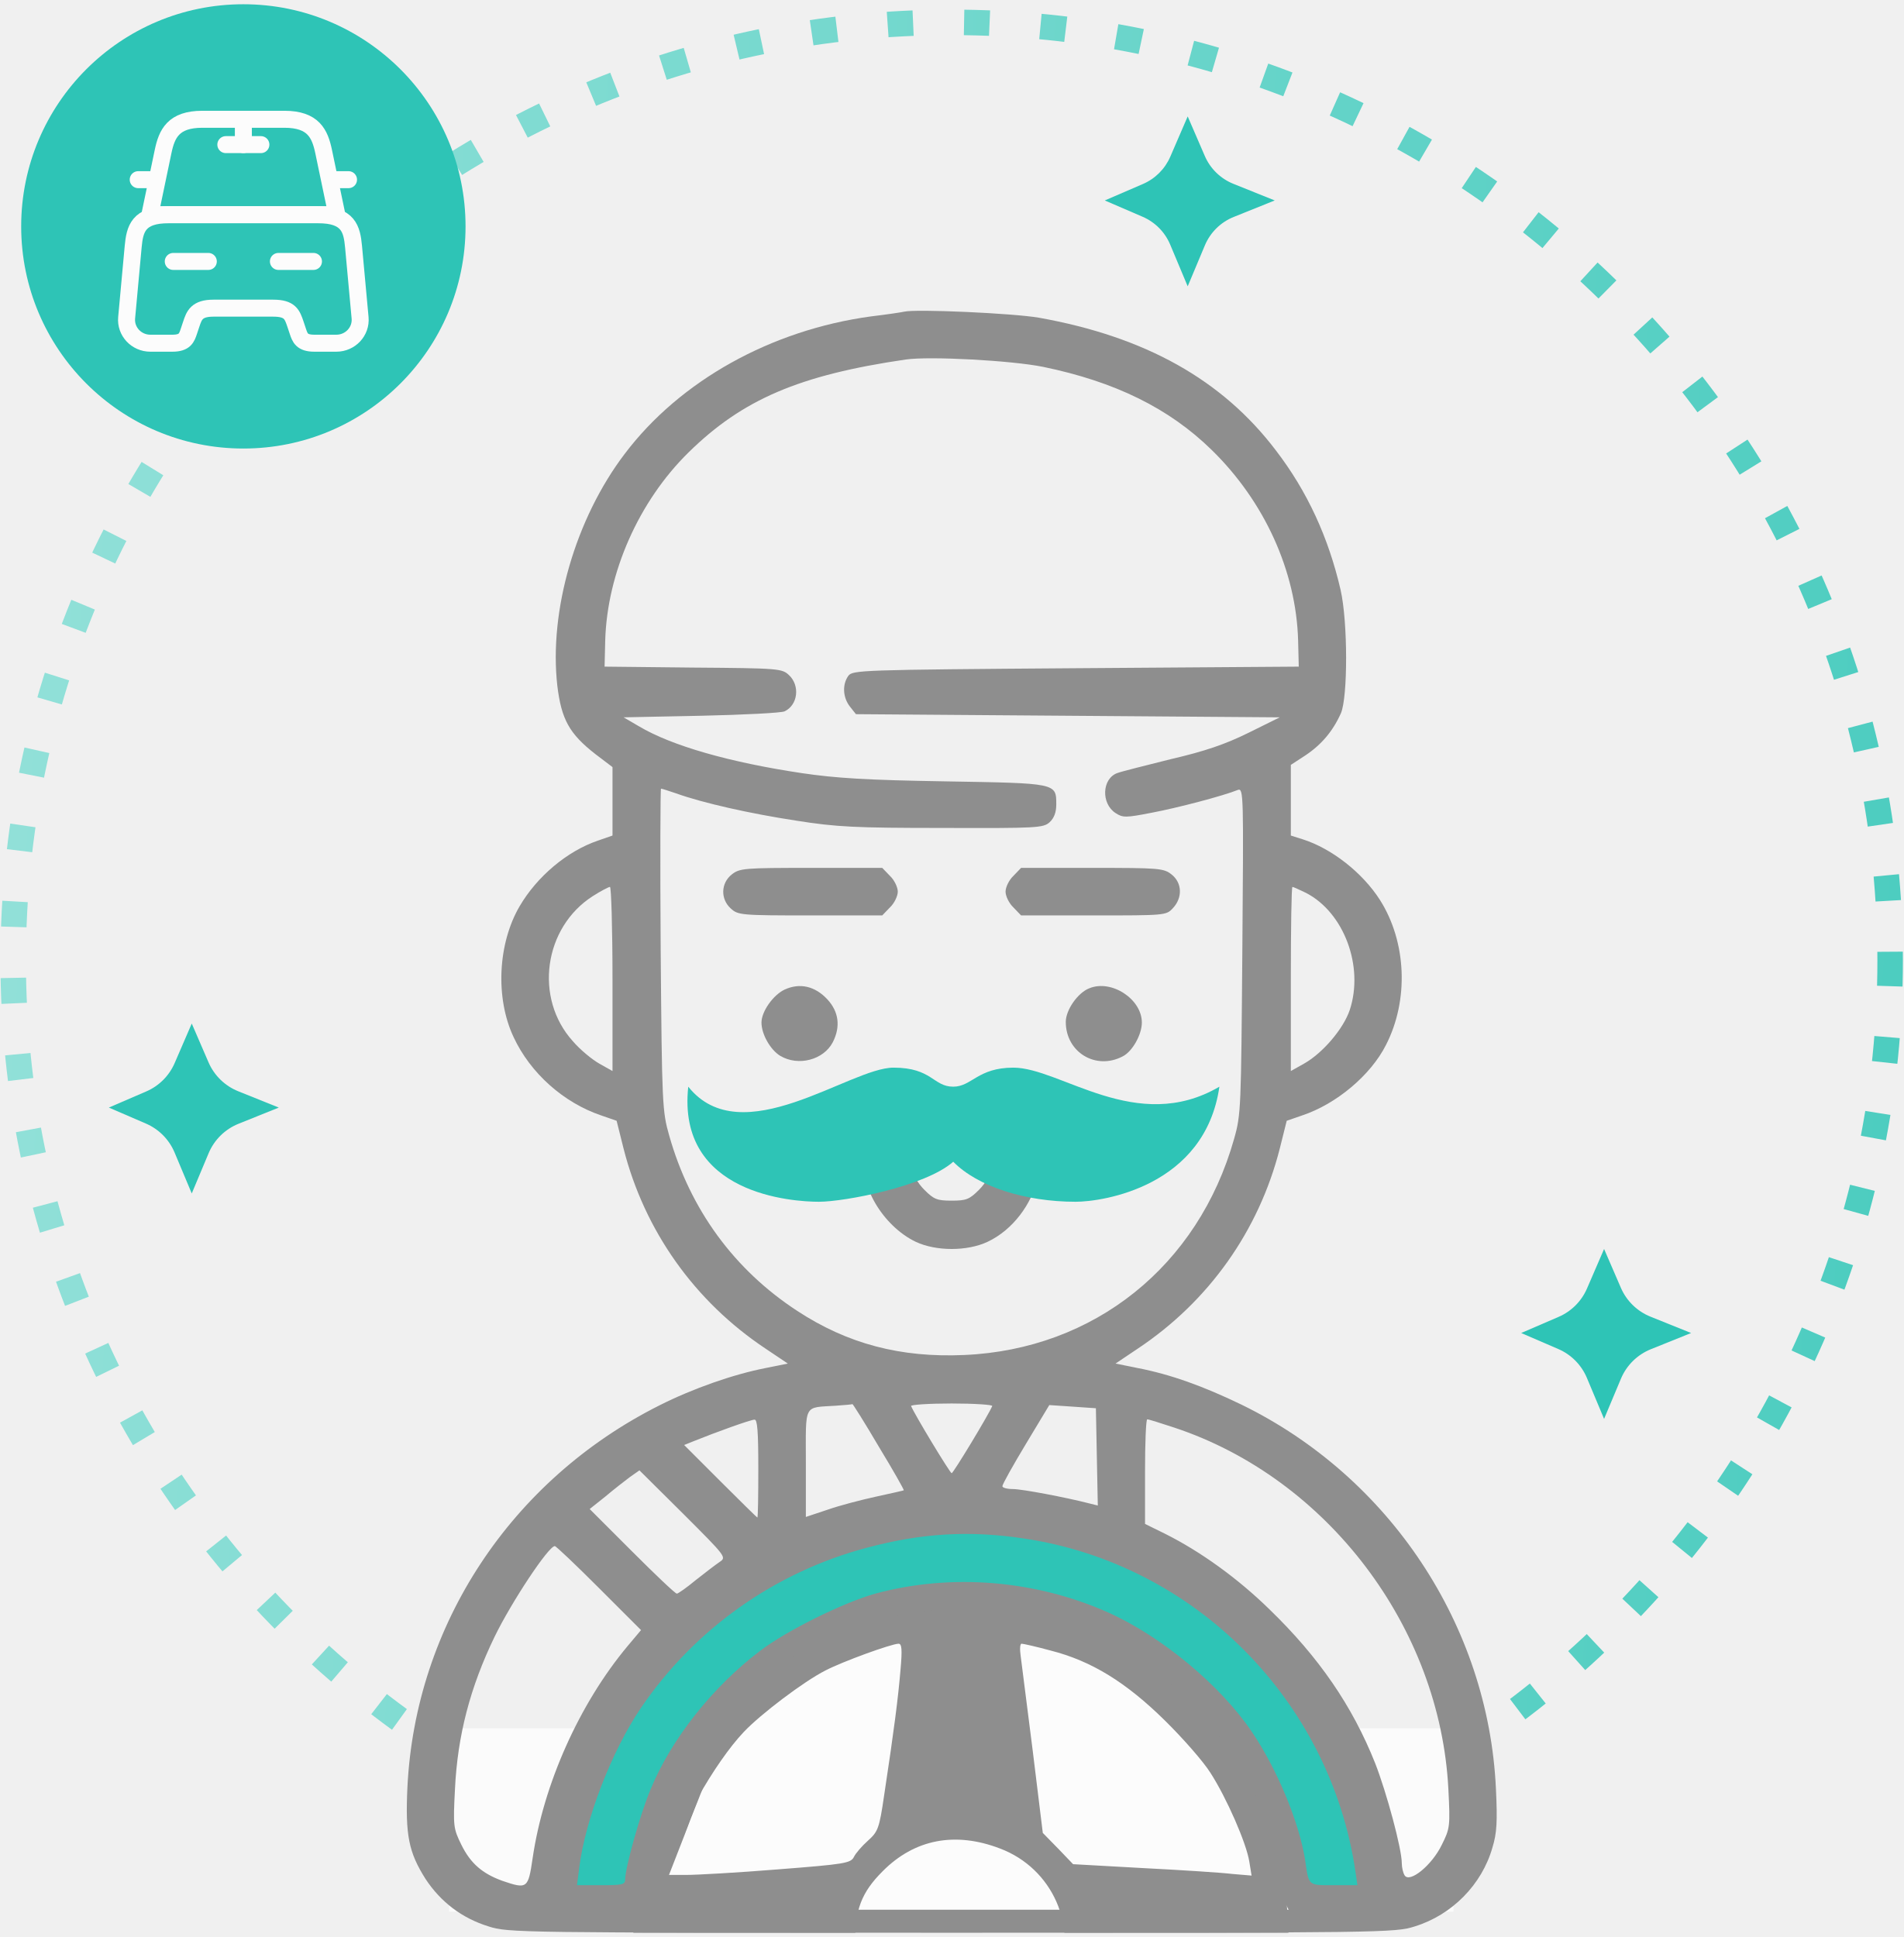
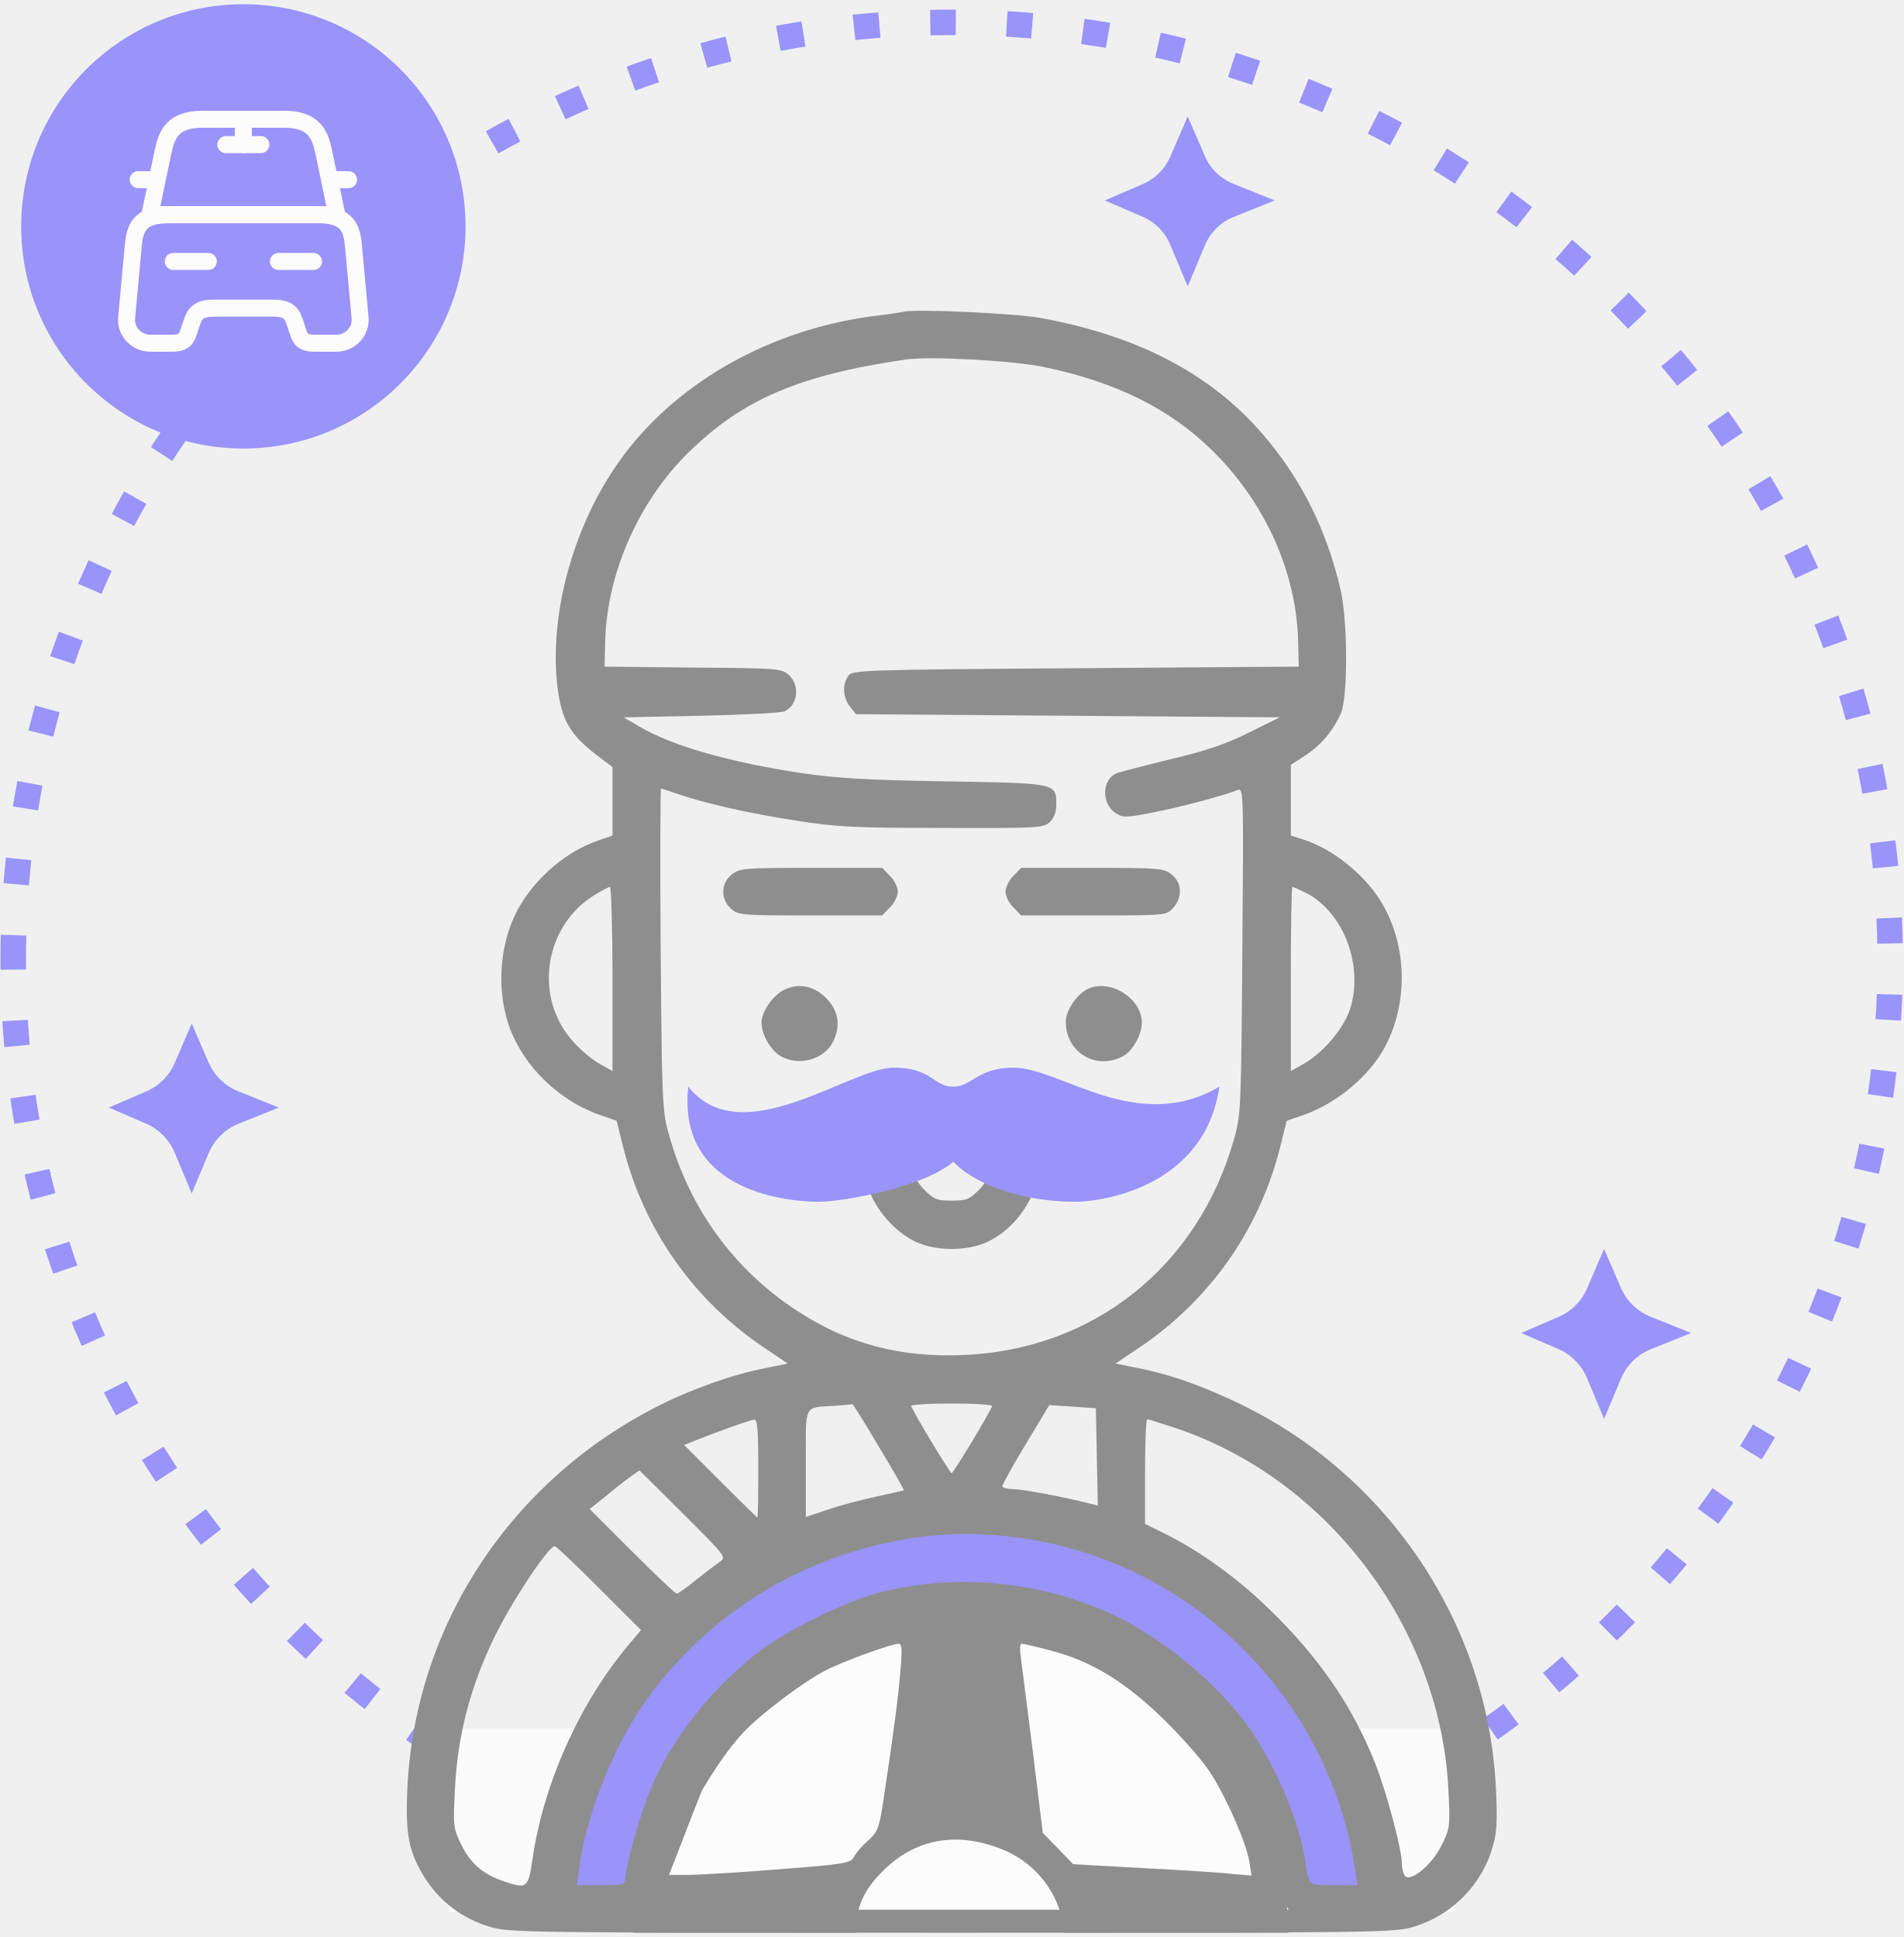
<svg xmlns="http://www.w3.org/2000/svg" width="224" height="228" viewBox="0 0 224 228" fill="none">
-   <circle cx="112" cy="113.079" r="110.447" stroke="url(#paint0_linear_217_1529)" stroke-width="3" stroke-dasharray="3 6" />
-   <path d="M188.782 147.015L190.757 151.583C191.426 153.131 192.68 154.353 194.246 154.983L199.025 156.906L194.284 158.814C192.696 159.453 191.43 160.701 190.768 162.28L188.782 167.015L186.761 162.195C186.121 160.666 184.913 159.446 183.391 158.79L179.025 156.906L183.429 155.007C184.928 154.36 186.124 153.166 186.771 151.667L188.782 147.015Z" fill="#2EC4B6" />
-   <path d="M22.567 120.479L24.541 125.046C25.211 126.595 26.464 127.817 28.03 128.447L32.81 130.37L28.068 132.278C26.48 132.917 25.214 134.165 24.552 135.744L22.567 140.479L20.546 135.659C19.905 134.13 18.697 132.91 17.175 132.254L12.81 130.37L17.213 128.471C18.712 127.824 19.908 126.63 20.556 125.131L22.567 120.479Z" fill="#2EC4B6" />
-   <path d="M139.778 13.703L141.791 18.36C142.436 19.852 143.644 21.029 145.152 21.636L150.021 23.595L145.189 25.539C143.659 26.154 142.439 27.357 141.801 28.878L139.778 33.703L137.72 28.796C137.103 27.323 135.94 26.148 134.474 25.515L130.021 23.595L134.51 21.658C135.954 21.035 137.106 19.884 137.73 18.441L139.778 13.703Z" fill="#2EC4B6" />
-   <circle cx="28.641" cy="26.648" r="26.148" fill="#2EC4B6" />
-   <path d="M33.467 14.039H23.814C20.391 14.039 19.634 15.744 19.194 17.834L17.641 25.273H39.641L38.087 17.834C37.647 15.744 36.891 14.039 33.467 14.039Z" stroke="#FCFCFC" stroke-width="2" stroke-linecap="round" stroke-linejoin="round" />
-   <path d="M42.377 37.4C42.528 39.009 41.235 40.398 39.585 40.398H37C35.515 40.398 35.309 39.765 35.048 38.981L34.773 38.156C34.388 37.029 34.14 36.273 32.16 36.273H25.12C23.14 36.273 22.852 37.125 22.508 38.156L22.233 38.981C21.972 39.765 21.765 40.398 20.28 40.398H17.695C16.045 40.398 14.753 39.009 14.904 37.4L15.674 29.026C15.867 26.964 16.265 25.273 19.868 25.273H37.413C41.015 25.273 41.414 26.964 41.607 29.026L42.377 37.4Z" stroke="#FCFCFC" stroke-width="2" stroke-linecap="round" stroke-linejoin="round" />
-   <path d="M17.641 21.148H16.266" stroke="#FCFCFC" stroke-width="2" stroke-linecap="round" stroke-linejoin="round" />
-   <path d="M41.016 21.148H39.641" stroke="#FCFCFC" stroke-width="2" stroke-linecap="round" stroke-linejoin="round" />
-   <path d="M28.641 14.273V17.023" stroke="#FCFCFC" stroke-width="2" stroke-linecap="round" stroke-linejoin="round" />
-   <path d="M26.578 17.023H30.703" stroke="#FCFCFC" stroke-width="2" stroke-linecap="round" stroke-linejoin="round" />
-   <path d="M20.391 30.773H24.516" stroke="#FCFCFC" stroke-width="2" stroke-linecap="round" stroke-linejoin="round" />
-   <path d="M32.766 30.773H36.891" stroke="#FCFCFC" stroke-width="2" stroke-linecap="round" stroke-linejoin="round" />
-   <rect x="52.862" y="203.438" width="118.191" height="21.587" fill="#FBFBFB" />
-   <path d="M73.845 222.147H65.003C62.592 211.698 73.845 177.137 114.568 176.869C147.147 176.654 160.65 207.501 161.722 222.147C156.185 222.683 146.129 223.433 150.202 222.147C155.292 220.54 142.7 187.585 114.568 187.317C92.063 187.103 76.703 210.091 73.845 222.147Z" fill="#2EC4B6" />
-   <path d="M106.404 36.687C106.106 36.761 104.353 37.022 102.487 37.246C90.737 38.85 80.03 44.819 73.539 53.399C67.719 61.047 64.586 71.902 65.593 80.743C66.078 84.698 67.011 86.376 70.07 88.764L72.084 90.293V94.322V98.351L70.368 98.948C66.75 100.179 63.206 103.163 61.154 106.67C58.58 111.072 58.281 117.488 60.445 122.077C62.422 126.33 66.339 129.799 70.741 131.291L72.569 131.925L73.39 135.208C75.852 144.87 81.746 153.189 90.102 158.747L92.714 160.501L90.14 161.023C86.297 161.769 81.522 163.448 77.605 165.425C60.147 174.192 48.881 191.277 47.948 210.377C47.687 216.01 48.097 218.025 50.074 221.158C51.865 223.881 54.364 225.784 57.498 226.754C59.811 227.5 60.855 227.5 112 227.5C162.958 227.5 164.189 227.5 166.502 226.754C170.867 225.411 174.411 221.83 175.642 217.465C176.164 215.786 176.239 214.406 176.052 210.526C175.157 191.352 163.555 173.856 146.134 165.35C141.583 163.149 137.74 161.769 133.861 161.023L131.287 160.501L133.898 158.747C142.254 153.189 148.148 144.87 150.611 135.208L151.431 131.925L153.259 131.291C157.288 129.948 161.317 126.554 163.108 123.01C165.831 117.712 165.532 110.848 162.399 105.924C160.347 102.716 156.729 99.881 153.334 98.799L151.916 98.351V94.21V90.032L153.632 88.913C155.535 87.645 156.878 86.041 157.81 83.952C158.631 82.049 158.631 73.208 157.773 69.44C156.355 63.285 153.856 57.838 150.163 53.026C143.858 44.707 134.793 39.634 122.259 37.395C119.237 36.873 107.785 36.351 106.404 36.687ZM122.744 43.178C131.249 44.931 137.591 48.065 142.59 52.951C148.82 59.032 152.55 67.239 152.774 75.409L152.849 78.468L126.624 78.654C101.182 78.841 100.361 78.878 99.839 79.55C99.093 80.594 99.205 82.124 100.025 83.168L100.734 84.064L125.691 84.25L150.611 84.436L146.917 86.264C144.194 87.607 141.807 88.428 137.778 89.361C134.793 90.107 131.958 90.816 131.473 91.002C129.683 91.674 129.571 94.583 131.287 95.703C132.145 96.262 132.48 96.262 135.539 95.665C138.524 95.106 143.933 93.688 145.686 92.979C146.358 92.755 146.358 93.502 146.209 111.893C146.059 130.433 146.059 131.179 145.239 134.052C141.023 149.011 128.787 158.822 113.492 159.494C105.994 159.829 99.764 158.188 93.833 154.308C86.409 149.459 81.224 142.371 78.762 133.679C77.941 130.806 77.904 130.097 77.754 111.744C77.68 101.336 77.717 92.83 77.792 92.83C77.904 92.83 78.687 93.091 79.582 93.39C82.679 94.509 88.312 95.777 93.721 96.598C98.421 97.344 100.66 97.456 110.918 97.456C122.035 97.493 122.781 97.456 123.527 96.784C124.05 96.299 124.311 95.628 124.311 94.695C124.311 92.159 124.385 92.196 111.254 91.972C102.04 91.823 98.384 91.599 94.355 91.002C85.887 89.734 79.06 87.794 75.18 85.481L73.39 84.436L82.529 84.25C87.566 84.138 91.968 83.914 92.341 83.728C93.907 82.982 94.169 80.706 92.863 79.475C92.042 78.692 91.669 78.654 81.597 78.58L71.152 78.468L71.226 75.409C71.45 67.426 75.18 58.995 81.037 53.25C87.379 47.02 94.057 44.148 106.591 42.319C109.389 41.909 119.051 42.431 122.744 43.178ZM72.084 115.25V126.069L70.555 125.211C69.697 124.726 68.279 123.569 67.421 122.562C62.833 117.488 63.989 109.17 69.771 105.476C70.704 104.879 71.636 104.395 71.786 104.395C71.935 104.395 72.084 109.281 72.084 115.25ZM153.707 105.103C158.183 107.416 160.534 113.758 158.855 118.869C158.109 121.107 155.647 123.979 153.446 125.211L151.916 126.069V115.25C151.916 109.281 151.991 104.395 152.103 104.395C152.215 104.395 152.923 104.73 153.707 105.103ZM103.42 170.275C105.099 173.035 106.404 175.348 106.367 175.423C106.293 175.46 104.8 175.796 103.084 176.169C101.368 176.542 98.794 177.213 97.414 177.698L94.84 178.556V172.252C94.84 165.089 94.504 165.723 98.384 165.462C99.428 165.388 100.287 165.313 100.324 165.276C100.361 165.238 101.779 167.477 103.42 170.275ZM116.775 165.5C116.365 166.507 112.187 173.408 112 173.408C111.814 173.408 107.636 166.507 107.225 165.5C107.151 165.35 109.314 165.201 112 165.201C114.686 165.201 116.85 165.35 116.775 165.5ZM129.086 171.506L129.198 177.213L128.153 176.952C125.393 176.243 120.282 175.273 119.2 175.273C118.529 175.273 117.969 175.124 117.969 174.938C117.969 174.714 119.2 172.513 120.729 169.976L123.49 165.388L126.251 165.574L128.974 165.761L129.086 171.506ZM89.244 172.849C89.244 176.02 89.207 178.631 89.132 178.631C89.095 178.631 87.118 176.691 84.768 174.341L80.515 170.088L81.634 169.64C84.208 168.596 88.349 167.104 88.797 167.104C89.132 167.066 89.244 168.447 89.244 172.849ZM138.188 168.036C156.206 174.005 169.487 191.538 170.457 210.601C170.68 215.003 170.643 215.227 169.673 217.167C168.517 219.554 165.905 221.68 165.309 220.748C165.122 220.449 164.973 219.815 164.973 219.293C164.973 217.614 163.182 210.974 161.839 207.542C159.153 200.79 155.199 195.045 149.417 189.449C145.686 185.793 141.284 182.622 137.106 180.533L134.756 179.377V173.222C134.756 169.827 134.868 167.066 135.017 167.066C135.204 167.066 136.584 167.514 138.188 168.036ZM84.693 183.854C84.246 184.152 82.977 185.122 81.895 185.98C80.814 186.875 79.806 187.584 79.657 187.584C79.471 187.584 77.12 185.346 74.397 182.622L69.398 177.624L71.226 176.169C72.196 175.348 73.539 174.304 74.136 173.856L75.255 173.072L80.403 178.183C85.477 183.257 85.514 183.294 84.693 183.854ZM120.506 181.093C140.613 184.077 156.579 200.156 159.526 220.337L159.75 221.904H156.99C153.893 221.904 154.043 222.016 153.595 218.92C152.886 214.481 150.312 208.251 147.328 203.849C143.635 198.365 136.696 192.62 130.466 189.822C121.886 185.98 111.963 185.159 103.01 187.584C99.279 188.629 92.602 191.911 89.431 194.336C83.873 198.552 78.986 204.707 76.561 210.638C75.367 213.436 73.576 219.853 73.576 221.196C73.576 221.83 73.278 221.904 70.741 221.904H67.906L68.167 219.853C68.876 214.182 71.972 206.124 75.442 201.014C81.746 191.762 91.184 185.047 102.04 182.175C108.456 180.459 114.089 180.123 120.506 181.093ZM70.517 186.95L75.442 191.874L73.875 193.739C68.167 200.566 63.952 210.041 62.683 218.733C62.161 222.315 62.049 222.389 59.102 221.382C56.752 220.524 55.372 219.33 54.29 217.129C53.357 215.227 53.32 214.966 53.544 210.601C53.842 204.296 55.334 198.589 58.207 192.657C60.184 188.591 64.549 181.988 65.295 181.988C65.444 181.988 67.794 184.227 70.517 186.95ZM122.072 192.844C126.288 193.814 132.667 196.985 136.136 199.895C142.18 204.893 146.47 211.907 147.925 219.144L148.447 221.718L140.389 221.83L132.369 221.904L123.677 213.25L114.985 204.558V198.104V191.65L116.962 191.911C118.006 192.023 120.319 192.471 122.072 192.844ZM109.016 195.306V198.552L106.404 195.978C104.987 194.56 103.868 193.329 103.942 193.254C104.166 193.03 107.598 192.135 108.382 192.098C108.941 192.061 109.016 192.434 109.016 195.306ZM111.068 208.848L124.124 221.904H118.902H113.679L102.599 210.825L91.557 199.783L92.415 199.111C93.982 197.843 97.228 195.791 97.638 195.791C97.824 195.791 103.905 201.648 111.068 208.848ZM96.519 212.951L105.472 221.904H92.303C85.103 221.904 79.172 221.792 79.172 221.606C79.172 220.114 81.037 214.331 82.343 211.646C83.835 208.587 86.857 203.998 87.379 203.998C87.491 203.998 91.594 208.027 96.519 212.951Z" fill="#8E8E8E" />
-   <path d="M86.111 102.94C84.842 103.947 84.768 105.812 85.999 106.931C86.857 107.715 87.155 107.752 95.362 107.752H103.83L104.726 106.819C105.248 106.334 105.658 105.476 105.658 104.954C105.658 104.432 105.248 103.574 104.726 103.089L103.83 102.156H95.474C87.566 102.156 87.043 102.194 86.111 102.94Z" fill="#8E8E8E" />
-   <path d="M119.274 103.089C118.752 103.574 118.342 104.432 118.342 104.954C118.342 105.476 118.752 106.334 119.274 106.819L120.17 107.752H128.712C137.143 107.752 137.255 107.752 138.039 106.894C139.195 105.663 139.121 103.91 137.889 102.94C136.957 102.194 136.435 102.156 128.526 102.156H120.17L119.274 103.089Z" fill="#8E8E8E" />
-   <path d="M92.34 116.481C90.998 117.115 89.617 119.055 89.617 120.361C89.617 121.741 90.662 123.569 91.818 124.278C93.945 125.546 96.929 124.763 98.011 122.674C98.943 120.846 98.719 119.092 97.377 117.638C95.922 116.071 94.131 115.66 92.34 116.481Z" fill="#8E8E8E" />
-   <path d="M128.19 116.332C126.847 116.854 125.43 118.869 125.43 120.286C125.43 123.868 128.974 125.994 132.107 124.353C133.264 123.793 134.383 121.779 134.383 120.361C134.383 117.6 130.802 115.25 128.19 116.332Z" fill="#8E8E8E" />
-   <path d="M103.159 134.238C102.674 134.462 102.189 135.134 101.891 136.029C100.921 139.274 103.868 144.311 107.785 146.176C110.172 147.295 113.828 147.295 116.216 146.176C122.334 143.303 124.647 133.865 119.237 133.865C118.23 133.865 116.962 135.544 116.701 137.185C116.514 138.304 116.067 139.2 115.209 140.058C114.089 141.177 113.716 141.326 112 141.326C110.284 141.326 109.911 141.177 108.792 140.058C107.934 139.2 107.486 138.304 107.3 137.185C106.852 134.537 105.248 133.38 103.159 134.238Z" fill="#8E8E8E" />
-   <g clip-path="url(#clip0_217_1529)">
-     <path d="M86.055 201.894L108.71 190.807L124.134 192.977L139.679 201.05L151.652 224.79H77.137L86.055 201.894Z" fill="#FCFCFC" />
-     <path d="M105.589 190.181C91.789 193.056 80.672 203.176 75.612 217.513C74.577 220.388 74.539 220.771 74.539 227.978C74.539 233.843 74.692 236.105 75.267 238.52C76.532 244.04 79.868 249.981 84.276 254.543C90.026 260.562 95.431 263.897 102.906 266.12C107.851 267.615 115.211 267.883 120.348 266.772C131.886 264.318 144.038 254.466 148.293 244.155C149.635 240.896 150.9 235.836 151.475 231.543C151.935 228.016 151.475 222.189 150.402 218.164C148.907 212.338 145.227 205.859 140.78 201.144C137.291 197.426 134.416 195.317 129.74 192.979C122.303 189.261 114.406 188.341 105.589 190.181ZM105.973 196.621C105.704 199.802 105.244 203.483 104.056 211.303C103.481 215.251 103.328 215.596 102.139 216.669C101.449 217.283 100.683 218.164 100.491 218.586C100.108 219.314 99.418 219.429 91.521 220.043C86.806 220.426 81.976 220.694 80.749 220.694H78.487L78.756 219.429C79.599 215.481 84.084 207.508 87.534 203.866C89.528 201.758 94.588 197.924 97.156 196.621C99.149 195.586 104.823 193.516 105.743 193.477C106.126 193.477 106.203 194.091 105.973 196.621ZM123.645 194.282C128.475 195.509 132.538 198.039 137.061 202.486C139.208 204.594 141.661 207.393 142.467 208.696C144.345 211.609 146.683 216.938 147.028 219.123L147.297 220.771L145.035 220.579C143.808 220.426 139.055 220.119 134.531 219.889L126.29 219.429L124.526 217.589L122.725 215.749L121.536 206.051C120.846 200.723 120.233 195.701 120.118 194.896C120.003 194.129 120.041 193.477 120.233 193.477C120.425 193.477 121.958 193.822 123.645 194.282ZM117.703 217.589C123.875 219.928 126.903 226.789 124.488 232.846C122.495 237.753 119.428 240.015 114.176 240.513C109.921 240.935 104.823 238.596 102.791 235.338C101.143 232.655 100.644 231.198 100.644 228.591C100.606 224.796 101.411 222.726 103.864 220.273C107.621 216.478 112.413 215.558 117.703 217.589ZM93.054 237.37L100.108 237.945L101.871 239.746L103.634 241.548L103.941 245.803C104.248 249.79 105.053 257.38 105.628 261.405C105.858 263.092 105.819 263.245 105.091 263.245C103.059 263.245 98.114 261.213 94.779 259.028C86.537 253.585 80.174 245.075 78.756 237.485L78.526 236.181L82.282 236.488C84.353 236.641 89.183 237.063 93.054 237.37ZM147.182 236.565C147.182 237.983 145.112 243.388 143.578 246.11C140.166 252.09 136.065 256.115 129.28 260.102C127.133 261.367 122.265 263.245 121.076 263.245C120.118 263.245 120.118 262.287 121.115 254.16C122.648 241.203 122.533 241.778 124.526 239.631L126.328 237.715L135.298 237.025C143.348 236.411 144.958 236.296 146.722 236.066C146.952 236.066 147.182 236.296 147.182 236.565Z" fill="#8E8E8E" />
-   </g>
-   <path d="M126.595 141.457C120.638 141.457 115.058 139.666 112.186 136.745C108.883 139.666 99.357 141.457 96.372 141.457C93.386 141.457 79.622 140.635 81 127.911C87.276 135.783 100.018 125.669 105.155 125.67C109.7 125.67 109.822 127.911 112.186 127.911C114.368 127.911 115.058 125.67 119.26 125.67C124.807 125.67 133.788 133.615 143.509 127.911C141.812 139.666 129.776 141.457 126.595 141.457Z" fill="#2EC4B6" />
  <defs>
-     <linearGradient id="paint0_linear_217_1529" x1="-14.755" y1="-339.39" x2="353.742" y2="-314.515" gradientUnits="userSpaceOnUse">
-       <stop stop-color="#9FE4DD" />
-       <stop offset="1" stop-color="#2EC4B5" />
-     </linearGradient>
-     <clipPath id="clip0_217_1529">
-       <rect width="77.338" height="38.238" fill="white" transform="translate(74.5391 189.262)" />
+     <clipPath id="clip_path_1">
+       <rect width="77.338" height="38.238" />
    </clipPath>
  </defs>
+   <g>
+     <path d="M0 110.447C0 49.449 49.449 0 110.447 0C171.445 0 220.894 49.449 220.894 110.447C220.894 171.445 171.445 220.894 110.447 220.894C49.449 220.894 0 171.445 0 110.447Z" fill="none" stroke-width="3" stroke="#9A93FA" stroke-dasharray="3 6" transform="translate(1.553 2.632)" />
+     <path d="M9.757 0C9.757 0 11.732 4.568 11.732 4.568C12.401 6.116 13.655 7.338 15.221 7.968C15.221 7.968 20 9.891 20 9.891C20 9.891 15.259 11.799 15.259 11.799C13.671 12.438 12.405 13.686 11.743 15.265C11.743 15.265 9.757 20 9.757 20C9.757 20 7.736 15.18 7.736 15.18C7.096 13.651 5.888 12.431 4.366 11.775C4.366 11.775 0 9.891 0 9.891C0 9.891 4.404 7.992 4.404 7.992C5.903 7.345 7.099 6.151 7.746 4.652C7.746 4.652 9.757 0 9.757 0Z" fill="#9A93FA" transform="translate(179.025 147.015)" />
+     <path d="M9.757 0C9.757 0 11.732 4.567 11.732 4.567C12.401 6.116 13.655 7.338 15.22 7.968C15.22 7.968 20 9.891 20 9.891C20 9.891 15.259 11.799 15.259 11.799C13.671 12.438 12.404 13.686 11.742 15.265C11.742 15.265 9.757 20 9.757 20C9.757 20 7.736 15.18 7.736 15.18C7.095 13.651 5.887 12.431 4.366 11.775C4.366 11.775 0 9.891 0 9.891C0 9.891 4.403 7.992 4.403 7.992C5.902 7.345 7.098 6.151 7.746 4.652C7.746 4.652 9.757 0 9.757 0Z" fill="#9A93FA" transform="translate(12.81 120.479)" />
+     <path d="M9.757 0C9.757 0 11.77 4.656 11.77 4.656C12.415 6.148 13.623 7.325 15.131 7.932C15.131 7.932 20 9.891 20 9.891C20 9.891 15.168 11.835 15.168 11.835C13.638 12.451 12.418 13.653 11.78 15.174C11.78 15.174 9.757 20 9.757 20C9.757 20 7.699 15.092 7.699 15.092C7.082 13.62 5.919 12.444 4.453 11.812C4.453 11.812 0 9.891 0 9.891C0 9.891 4.489 7.955 4.489 7.955C5.933 7.332 7.085 6.181 7.709 4.737C7.709 4.737 9.757 0 9.757 0Z" fill="#9A93FA" transform="translate(130.021 13.703)" />
+     <path d="M0 26.148C0 11.707 11.707 0 26.148 0C40.589 0 52.295 11.707 52.295 26.148C52.295 40.589 40.589 52.295 26.148 52.295C11.707 52.295 0 40.589 0 26.148Z" fill="#9A93FA" fill-rule="evenodd" transform="translate(2.493 0.5)" />
+     <path d="M6.174 0C2.75 0 1.994 1.705 1.554 3.795C1.554 3.795 0 11.234 0 11.234L22 11.234C22 11.234 20.446 3.795 20.446 3.795C20.006 1.705 19.25 0 15.826 0C15.826 0 6.174 0 6.174 0Z" fill="none" stroke-width="2" stroke="#FCFCFC" stroke-linecap="round" stroke-linejoin="round" transform="translate(17.641 14.039)" />
+     <path d="M27.485 12.127C27.636 13.736 26.343 15.125 24.693 15.125C24.693 15.125 22.108 15.125 22.108 15.125C20.623 15.125 20.417 14.492 20.156 13.709C20.156 13.709 19.881 12.884 19.881 12.884C19.496 11.756 19.248 11 17.268 11C17.268 11 10.228 11 10.228 11C8.248 11 7.96 11.852 7.616 12.884C7.616 12.884 7.341 13.709 7.341 13.709C7.08 14.492 6.873 15.125 5.388 15.125C5.388 15.125 2.803 15.125 2.803 15.125C1.153 15.125 -0.139 13.736 0.012 12.127C0.012 12.127 0.782 3.754 0.782 3.754C0.975 1.691 1.373 0 4.976 0C4.976 0 22.521 0 22.521 0C26.123 0 26.522 1.691 26.715 3.754C26.715 3.754 27.485 12.127 27.485 12.127Z" fill="none" stroke-width="2" stroke="#FCFCFC" stroke-linecap="round" stroke-linejoin="round" transform="translate(14.892 25.273)" />
+     <path d="M1.375 0L0 0" fill="none" stroke-width="2" stroke="#FCFCFC" stroke-linecap="round" stroke-linejoin="round" transform="translate(16.266 21.148)" />
+     <path d="M1.375 0L0 0" fill="none" stroke-width="2" stroke="#FCFCFC" stroke-linecap="round" stroke-linejoin="round" transform="translate(39.641 21.148)" />
+     <path d="M0 0L0 2.75" fill="none" stroke-width="2" stroke="#FCFCFC" stroke-linecap="round" stroke-linejoin="round" transform="translate(28.641 14.273)" />
+     <path d="M0 0L4.125 0" fill="none" stroke-width="2" stroke="#FCFCFC" stroke-linecap="round" stroke-linejoin="round" transform="translate(26.578 17.023)" />
+     <path d="M0 0L4.125 0" fill="none" stroke-width="2" stroke="#FCFCFC" stroke-linecap="round" stroke-linejoin="round" transform="translate(20.391 30.773)" />
+     <path d="M0 0L4.125 0" fill="none" stroke-width="2" stroke="#FCFCFC" stroke-linecap="round" stroke-linejoin="round" transform="translate(32.766 30.773)" />
+     <rect width="118.191" height="21.587" fill="#FBFBFB" fill-rule="evenodd" transform="translate(52.862 203.438)" />
+     <path d="M0.309 45.279C-2.102 34.83 9.15 0.269 49.874 0.001C82.453 -0.214 95.956 30.633 97.028 45.279C91.491 45.815 81.435 46.565 85.508 45.279C90.598 43.672 78.006 10.717 49.874 10.449C27.369 10.235 12.008 33.223 9.15 45.279C9.15 45.279 0.309 45.279 0.309 45.279Z" fill="#9A93FA" transform="translate(64.694 176.868)" />
+     <path d="M58.527 0.106C58.229 0.181 56.476 0.442 54.61 0.666C42.859 2.27 32.153 8.239 25.662 16.819C19.842 24.466 16.709 35.322 17.716 44.163C18.201 48.117 19.133 49.796 22.192 52.184C22.192 52.184 24.207 53.713 24.207 53.713L24.207 57.742L24.207 61.771C24.207 61.771 22.491 62.368 22.491 62.368C18.872 63.599 15.328 66.583 13.277 70.09C10.703 74.492 10.404 80.908 12.568 85.497C14.545 89.75 18.462 93.219 22.864 94.711C22.864 94.711 24.692 95.345 24.692 95.345C24.692 95.345 25.512 98.628 25.512 98.628C27.974 108.29 33.869 116.609 42.225 122.167C42.225 122.167 44.836 123.921 44.836 123.921C44.836 123.921 42.262 124.443 42.262 124.443C38.42 125.189 33.645 126.868 29.728 128.845C12.269 137.612 1.003 154.697 0.071 173.797C-0.191 179.43 0.22 181.445 2.197 184.578C3.988 187.301 6.487 189.204 9.621 190.174C11.934 190.92 12.978 190.92 64.123 190.92C115.081 190.92 116.312 190.92 118.625 190.174C122.99 188.831 126.534 185.25 127.765 180.885C128.287 179.206 128.362 177.826 128.175 173.946C127.28 154.772 115.678 137.276 98.257 128.77C93.706 126.569 89.863 125.189 85.984 124.443C85.984 124.443 83.41 123.921 83.41 123.921C83.41 123.921 86.021 122.167 86.021 122.167C94.377 116.609 100.271 108.29 102.734 98.628C102.734 98.628 103.554 95.345 103.554 95.345C103.554 95.345 105.382 94.711 105.382 94.711C109.411 93.368 113.44 89.974 115.231 86.43C117.954 81.132 117.655 74.268 114.522 69.344C112.47 66.136 108.852 63.3 105.457 62.218C105.457 62.218 104.039 61.771 104.039 61.771L104.039 57.63L104.039 53.452C104.039 53.452 105.755 52.333 105.755 52.333C107.658 51.064 109.001 49.46 109.933 47.371C110.754 45.469 110.754 36.627 109.896 32.86C108.478 26.704 105.979 21.258 102.286 16.446C95.981 8.127 86.916 3.053 74.382 0.815C71.36 0.293 59.908 -0.23 58.527 0.106ZM74.867 6.597C83.372 8.351 89.714 11.484 94.713 16.371C100.943 22.452 104.673 30.659 104.897 38.828C104.897 38.828 104.972 41.887 104.972 41.887C104.972 41.887 78.747 42.074 78.747 42.074C53.305 42.26 52.484 42.298 51.962 42.969C51.215 44.014 51.327 45.543 52.148 46.588C52.148 46.588 52.857 47.483 52.857 47.483L77.814 47.67L102.734 47.856C102.734 47.856 99.04 49.684 99.04 49.684C96.317 51.027 93.93 51.848 89.901 52.78C86.916 53.526 84.081 54.235 83.596 54.422C81.806 55.093 81.694 58.003 83.41 59.122C84.268 59.682 84.603 59.682 87.662 59.085C90.647 58.525 96.056 57.108 97.809 56.399C98.481 56.175 98.481 56.921 98.332 75.313C98.182 93.853 98.182 94.599 97.362 97.472C93.146 112.431 80.91 122.242 65.615 122.914C58.117 123.249 51.887 121.608 45.955 117.728C38.532 112.879 33.346 105.791 30.884 97.099C30.064 94.226 30.026 93.517 29.877 75.164C29.802 64.756 29.84 56.25 29.914 56.25C30.026 56.25 30.81 56.511 31.705 56.809C34.801 57.928 40.434 59.197 45.843 60.017C50.544 60.764 52.783 60.876 63.041 60.876C74.158 60.913 74.904 60.876 75.65 60.204C76.173 59.719 76.434 59.047 76.434 58.115C76.434 55.578 76.508 55.615 63.377 55.392C54.163 55.242 50.507 55.019 46.478 54.422C38.01 53.153 31.183 51.214 27.303 48.901C27.303 48.901 25.512 47.856 25.512 47.856C25.512 47.856 34.652 47.67 34.652 47.67C39.688 47.558 44.09 47.334 44.463 47.147C46.03 46.401 46.291 44.126 44.986 42.895C44.165 42.111 43.792 42.074 33.719 41.999C33.719 41.999 23.274 41.887 23.274 41.887C23.274 41.887 23.349 38.828 23.349 38.828C23.573 30.845 27.303 22.414 33.16 16.669C39.502 10.44 46.179 7.567 58.714 5.739C61.512 5.329 71.174 5.851 74.867 6.597ZM24.207 89.489C24.207 89.489 22.677 88.631 22.677 88.631C21.819 88.146 20.402 86.989 19.544 85.982C14.955 80.908 16.112 72.59 21.894 68.896C22.826 68.299 23.759 67.815 23.908 67.815C24.058 67.815 24.207 72.701 24.207 78.67C24.207 78.67 24.207 89.489 24.207 89.489ZM105.83 68.523C110.306 70.836 112.657 77.178 110.978 82.289C110.232 84.527 107.77 87.399 105.569 88.631C105.569 88.631 104.039 89.489 104.039 89.489C104.039 89.489 104.039 78.67 104.039 78.67C104.039 72.701 104.114 67.815 104.226 67.815C104.338 67.815 105.046 68.15 105.83 68.523ZM55.543 133.695C57.222 136.455 58.527 138.768 58.49 138.843C58.416 138.88 56.923 139.216 55.207 139.589C53.491 139.962 50.917 140.633 49.537 141.118C49.537 141.118 46.963 141.976 46.963 141.976C46.963 141.976 46.963 135.672 46.963 135.672C46.963 128.509 46.627 129.143 50.507 128.882C51.551 128.808 52.41 128.733 52.447 128.696C52.484 128.658 53.902 130.897 55.543 133.695ZM68.898 128.92C68.488 129.927 64.31 136.828 64.123 136.828C63.937 136.828 59.759 129.927 59.348 128.92C59.274 128.77 61.437 128.621 64.123 128.621C66.809 128.621 68.973 128.77 68.898 128.92ZM81.209 134.926C81.209 134.926 81.321 140.633 81.321 140.633C81.321 140.633 80.276 140.372 80.276 140.372C77.516 139.663 72.405 138.693 71.323 138.693C70.652 138.693 70.092 138.544 70.092 138.358C70.092 138.134 71.323 135.933 72.852 133.396C72.852 133.396 75.613 128.808 75.613 128.808L78.374 128.994L81.097 129.181C81.097 129.181 81.209 134.926 81.209 134.926ZM41.367 136.269C41.367 139.44 41.33 142.051 41.255 142.051C41.218 142.051 39.241 140.111 36.89 137.761C36.89 137.761 32.638 133.508 32.638 133.508C32.638 133.508 33.757 133.06 33.757 133.06C36.331 132.016 40.472 130.524 40.919 130.524C41.255 130.486 41.367 131.867 41.367 136.269ZM90.311 131.456C108.329 137.425 121.61 154.958 122.58 174.021C122.803 178.423 122.766 178.647 121.796 180.587C120.64 182.974 118.028 185.1 117.432 184.168C117.245 183.869 117.096 183.235 117.096 182.713C117.096 181.034 115.305 174.394 113.962 170.962C111.276 164.21 107.322 158.465 101.54 152.869C97.809 149.213 93.407 146.042 89.229 143.953C89.229 143.953 86.879 142.797 86.879 142.797C86.879 142.797 86.879 136.642 86.879 136.642C86.879 133.247 86.991 130.486 87.14 130.486C87.327 130.486 88.707 130.934 90.311 131.456ZM36.816 147.274C36.368 147.572 35.1 148.542 34.018 149.4C32.936 150.295 31.929 151.004 31.78 151.004C31.593 151.004 29.243 148.766 26.52 146.042C26.52 146.042 21.521 141.044 21.521 141.044C21.521 141.044 23.349 139.589 23.349 139.589C24.319 138.768 25.662 137.724 26.259 137.276C26.259 137.276 27.378 136.492 27.378 136.492C27.378 136.492 32.526 141.603 32.526 141.603C37.599 146.677 37.636 146.714 36.816 147.274ZM72.629 144.513C92.736 147.497 108.702 163.576 111.649 183.757C111.649 183.757 111.873 185.324 111.873 185.324C111.873 185.324 109.113 185.324 109.113 185.324C106.016 185.324 106.166 185.436 105.718 182.34C105.009 177.901 102.435 171.671 99.451 167.269C95.758 161.785 88.819 156.04 82.589 153.242C74.009 149.4 64.086 148.579 55.133 151.004C51.402 152.049 44.724 155.331 41.553 157.756C35.995 161.972 31.108 168.127 28.683 174.058C27.49 176.856 25.699 183.273 25.699 184.616C25.699 185.25 25.401 185.324 22.864 185.324C22.864 185.324 20.029 185.324 20.029 185.324C20.029 185.324 20.29 183.273 20.29 183.273C20.999 177.602 24.095 169.544 27.564 164.434C33.869 155.182 43.307 148.467 54.163 145.595C60.579 143.879 66.212 143.543 72.629 144.513ZM27.564 155.294C27.564 155.294 25.997 157.159 25.997 157.159C20.29 163.986 16.074 173.461 14.806 182.153C14.284 185.735 14.172 185.809 11.225 184.802C8.875 183.944 7.494 182.75 6.412 180.549C5.48 178.647 5.442 178.386 5.666 174.021C5.965 167.716 7.457 162.009 10.329 156.077C12.307 152.011 16.671 145.408 17.417 145.408C17.567 145.408 19.917 147.647 22.64 150.37C22.64 150.37 27.564 155.294 27.564 155.294ZM74.195 156.264C78.411 157.234 84.79 160.405 88.259 163.315C94.303 168.313 98.593 175.327 100.048 182.564C100.048 182.564 100.57 185.138 100.57 185.138L92.512 185.25L84.492 185.324L75.8 176.67L67.108 167.978L67.108 161.524L67.108 155.07C67.108 155.07 69.085 155.331 69.085 155.331C70.129 155.443 72.442 155.891 74.195 156.264ZM61.139 161.972C61.139 161.972 58.527 159.398 58.527 159.398C57.11 157.98 55.991 156.749 56.065 156.674C56.289 156.45 59.721 155.555 60.505 155.518C61.064 155.481 61.139 155.854 61.139 158.726C61.139 158.726 61.139 161.972 61.139 161.972ZM76.247 185.324L71.025 185.324L65.802 185.324L54.722 174.245L43.68 163.203C43.68 163.203 44.538 162.531 44.538 162.531C46.105 161.263 49.35 159.211 49.761 159.211C49.947 159.211 56.028 165.068 63.191 172.268C63.191 172.268 76.247 185.324 76.247 185.324ZM57.595 185.324C57.595 185.324 44.426 185.324 44.426 185.324C37.226 185.324 31.295 185.212 31.295 185.026C31.295 183.534 33.16 177.751 34.466 175.066C35.958 172.007 38.979 167.418 39.502 167.418C39.614 167.418 43.717 171.447 48.641 176.371C48.641 176.371 57.595 185.324 57.595 185.324Z" fill="#8E8E8E" transform="translate(47.877 36.58)" />
+     <path d="M0.995 0.784C-0.274 1.791 -0.348 3.656 0.883 4.775C1.741 5.559 2.039 5.596 10.246 5.596C10.246 5.596 18.714 5.596 18.714 5.596C18.714 5.596 19.61 4.663 19.61 4.663C20.132 4.178 20.542 3.32 20.542 2.798C20.542 2.276 20.132 1.418 19.61 0.933C19.61 0.933 18.714 0 18.714 0C18.714 0 10.358 0 10.358 0C2.449 0 1.927 0.038 0.995 0.784Z" fill="#8E8E8E" transform="translate(85.116 102.156)" />
+     <path d="M0.932 0.933C0.41 1.418 0 2.276 0 2.798C0 3.32 0.41 4.178 0.932 4.663C0.932 4.663 1.828 5.596 1.828 5.596C1.828 5.596 10.37 5.596 10.37 5.596C18.801 5.596 18.913 5.596 19.697 4.738C20.853 3.507 20.779 1.754 19.547 0.784C18.615 0.038 18.093 0 10.184 0C10.184 0 1.828 0 1.828 0C1.828 0 0.932 0.933 0.932 0.933Z" fill="#8E8E8E" transform="translate(118.342 102.156)" />
+     <path d="M2.723 0.413C1.38 1.047 0 2.987 0 4.293C0 5.673 1.044 7.501 2.201 8.21C4.327 9.478 7.312 8.695 8.393 6.606C9.326 4.778 9.102 3.024 7.759 1.57C6.304 0.003 4.514 -0.408 2.723 0.413Z" fill="#8E8E8E" transform="translate(89.617 116.068)" />
+     <path d="M2.76 0.269C1.417 0.791 0 2.806 0 4.223C0 7.805 3.544 9.931 6.677 8.29C7.834 7.73 8.953 5.716 8.953 4.298C8.953 1.537 5.372 -0.813 2.76 0.269Z" fill="#8E8E8E" transform="translate(125.43 116.063)" />
+     <path d="M1.454 0.373C0.969 0.597 0.484 1.269 0.186 2.164C-0.784 5.409 2.163 10.446 6.08 12.311C8.467 13.43 12.123 13.43 14.511 12.311C20.629 9.438 22.942 0 17.532 0C16.525 0 15.257 1.679 14.996 3.32C14.809 4.439 14.362 5.335 13.504 6.193C12.384 7.312 12.011 7.461 10.295 7.461C8.579 7.461 8.206 7.312 7.087 6.193C6.229 5.335 5.781 4.439 5.595 3.32C5.147 0.672 3.543 -0.485 1.454 0.373Z" fill="#8E8E8E" transform="translate(101.705 133.865)" />
+     <g clip-path="url(#clip_path_1)" transform="translate(74.539 189.262)">
+       <g transform="translate(0 0)">
+         <path d="M8.917 11.087C8.917 11.087 31.573 0 31.573 0L46.997 2.17L62.542 10.243L74.515 33.983L0 33.983C0 33.983 8.917 11.087 8.917 11.087Z" fill="#FCFCFC" transform="translate(2.598 1.545)" />
+         <path d="M31.05 0.919C17.25 3.794 6.133 13.914 1.073 28.251C0.038 31.126 0 31.509 0 38.716C0 44.581 0.153 46.843 0.728 49.258C1.993 54.778 5.328 60.719 9.737 65.281C15.487 71.3 20.892 74.635 28.367 76.858C33.312 78.353 40.672 78.621 45.809 77.51C57.347 75.056 69.499 65.204 73.754 54.893C75.096 51.634 76.361 46.574 76.936 42.281C77.396 38.754 76.936 32.927 75.863 28.902C74.368 23.076 70.688 16.597 66.241 11.882C62.752 8.164 59.877 6.055 55.201 3.717C47.764 -0.001 39.867 -0.921 31.05 0.919ZM31.434 7.359C31.165 10.54 30.705 14.221 29.517 22.041C28.942 25.989 28.789 26.334 27.6 27.407C26.91 28.021 26.144 28.902 25.952 29.324C25.569 30.052 24.879 30.167 16.982 30.781C12.267 31.164 7.437 31.432 6.21 31.432C6.21 31.432 3.948 31.432 3.948 31.432C3.948 31.432 4.217 30.167 4.217 30.167C5.06 26.219 9.545 18.246 12.995 14.604C14.989 12.496 20.049 8.662 22.617 7.359C24.61 6.324 30.284 4.254 31.204 4.215C31.587 4.215 31.664 4.829 31.434 7.359ZM49.106 5.02C53.936 6.247 57.999 8.777 62.522 13.224C64.669 15.332 67.122 18.131 67.928 19.434C69.806 22.347 72.144 27.676 72.489 29.861C72.489 29.861 72.758 31.509 72.758 31.509C72.758 31.509 70.496 31.317 70.496 31.317C69.269 31.164 64.516 30.857 59.992 30.627C59.992 30.627 51.751 30.167 51.751 30.167L49.987 28.327L48.186 26.487C48.186 26.487 46.997 16.789 46.997 16.789C46.307 11.461 45.694 6.439 45.579 5.634C45.464 4.867 45.502 4.215 45.694 4.215C45.886 4.215 47.419 4.56 49.106 5.02ZM43.164 28.327C49.336 30.666 52.364 37.527 49.949 43.584C47.956 48.491 44.889 50.753 39.637 51.251C35.382 51.673 30.284 49.334 28.252 46.076C26.604 43.393 26.105 41.936 26.105 39.329C26.067 35.534 26.872 33.464 29.325 31.011C33.082 27.216 37.874 26.296 43.164 28.327ZM25.569 48.683L27.332 50.484L29.095 52.286C29.095 52.286 29.402 56.541 29.402 56.541C29.709 60.528 30.514 68.118 31.089 72.143C31.319 73.83 31.28 73.983 30.552 73.983C28.52 73.983 23.575 71.951 20.24 69.766C11.998 64.323 5.635 55.813 4.217 48.223C4.217 48.223 3.987 46.919 3.987 46.919C3.987 46.919 7.743 47.226 7.743 47.226C9.813 47.379 14.643 47.801 18.515 48.108C18.515 48.108 25.569 48.683 25.569 48.683ZM72.643 47.303C72.643 48.721 70.573 54.126 69.039 56.848C65.627 62.828 61.526 66.853 54.741 70.84C52.594 72.105 47.726 73.983 46.537 73.983C45.579 73.983 45.579 73.025 46.576 64.898C48.109 51.941 47.994 52.516 49.987 50.369C49.987 50.369 51.789 48.453 51.789 48.453C51.789 48.453 60.759 47.763 60.759 47.763C68.809 47.149 70.419 47.034 72.183 46.804C72.413 46.804 72.643 47.034 72.643 47.303Z" fill="#8E8E8E" />
+       </g>
+     </g>
+     <path d="M45.692 15.787C39.735 15.787 34.155 13.996 31.283 11.075C27.98 13.996 18.454 15.787 15.468 15.787C12.483 15.787 -1.282 14.965 0.097 2.241C6.373 10.113 19.115 -0.001 24.252 0C28.797 0 28.919 2.241 31.283 2.241C33.465 2.241 34.155 0 38.357 0C43.904 0 52.885 7.945 62.606 2.241C60.909 13.996 48.873 15.787 45.692 15.787Z" fill="#9A93FA" transform="translate(80.903 125.67)" />
+   </g>
</svg>
